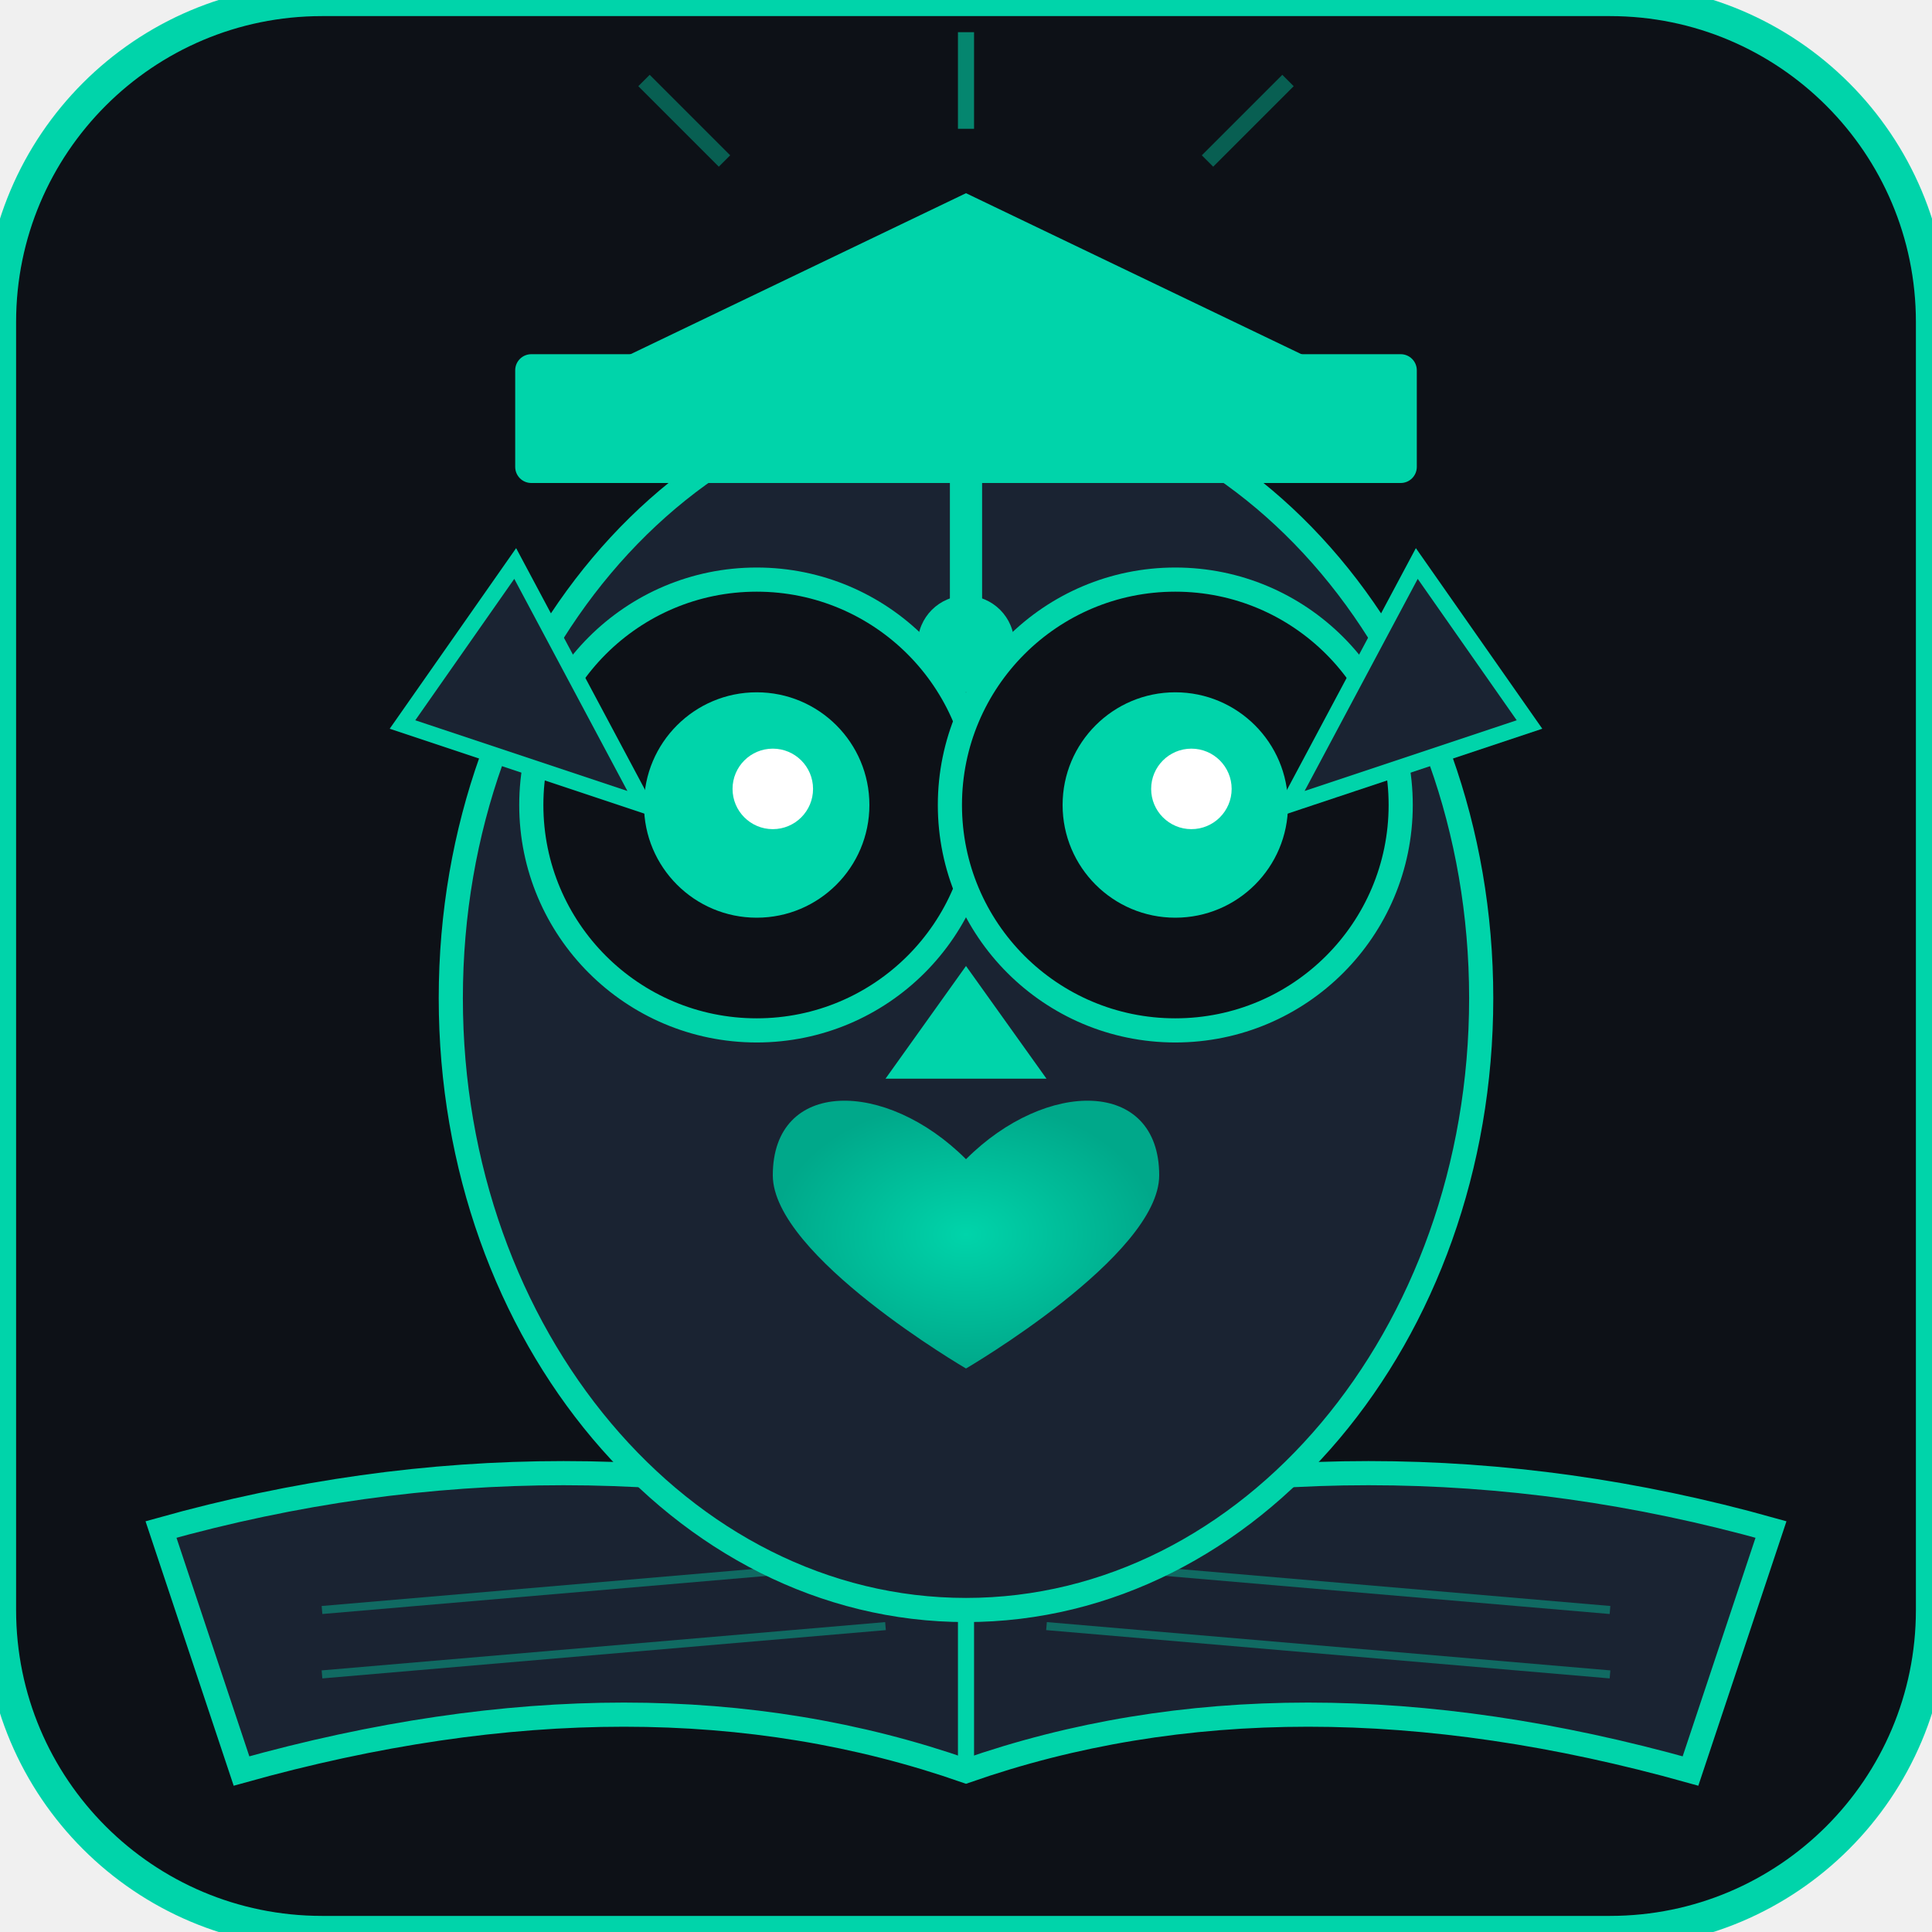
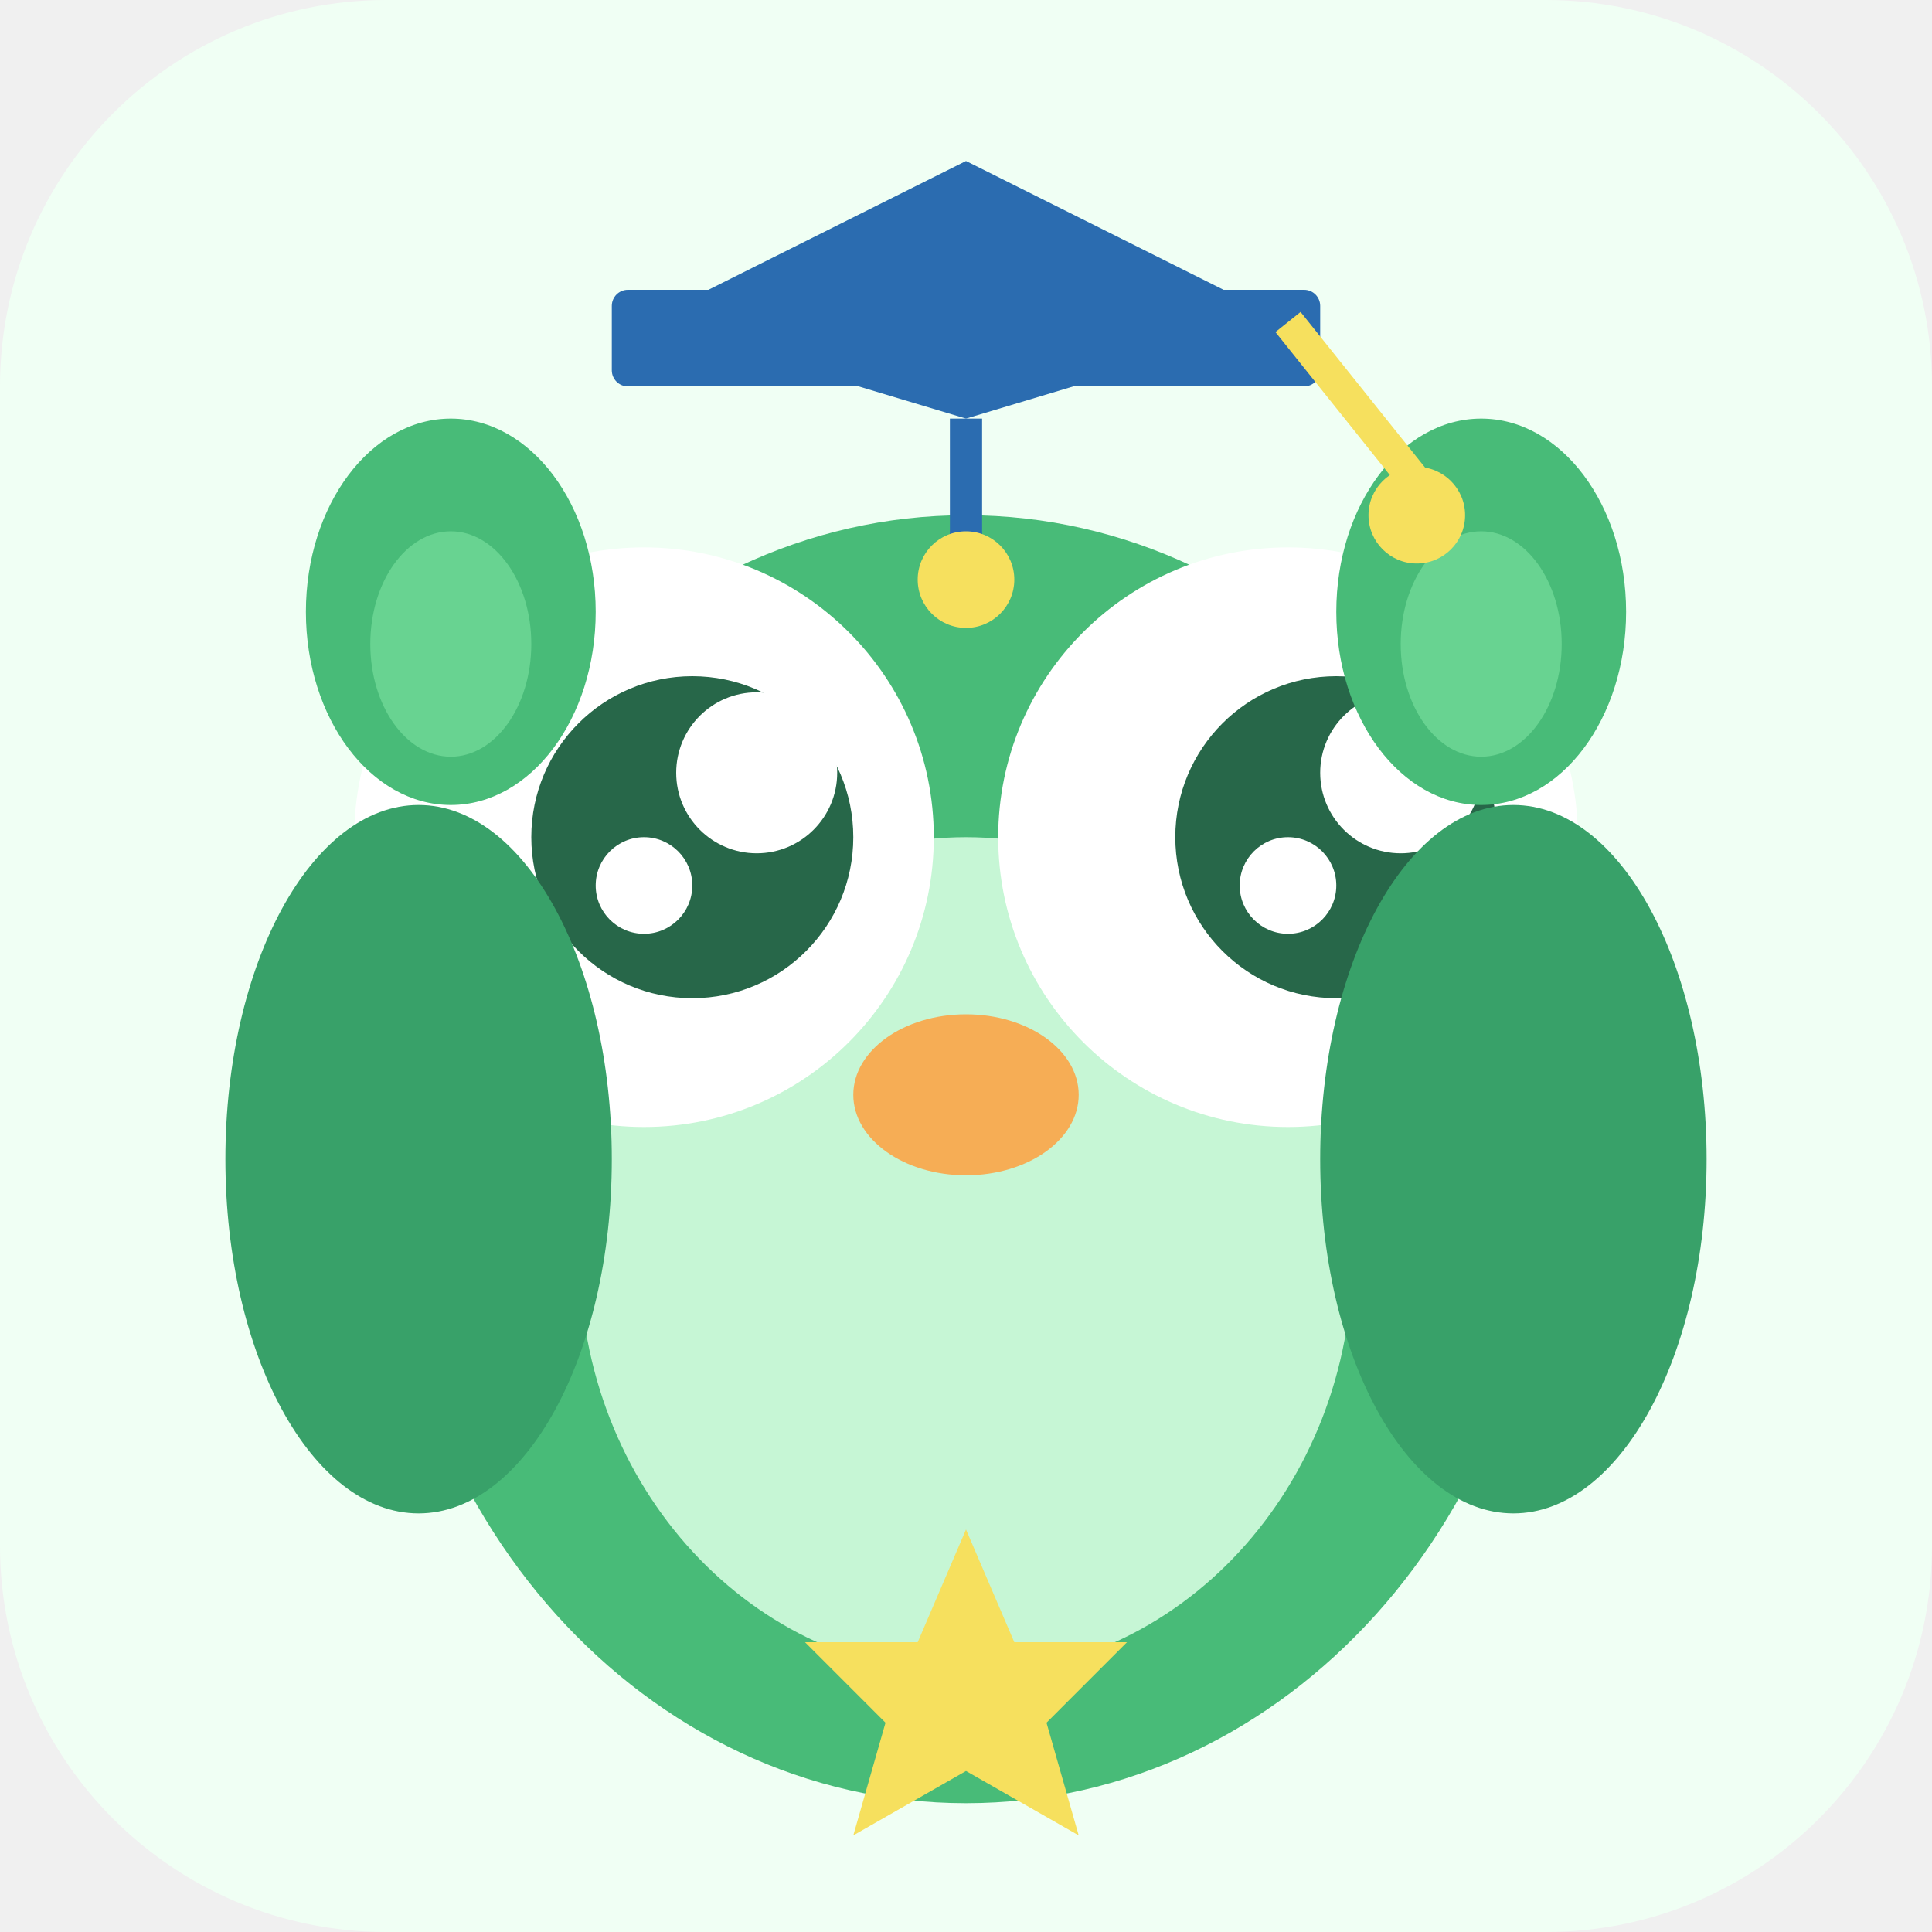
<svg xmlns="http://www.w3.org/2000/svg" viewBox="0 0 120 120">
-   <defs>
-     <radialGradient id="heart5" cx="50%" cy="50%" r="50%">
-       <stop offset="0%" style="stop-color:#00D4AA" />
-       <stop offset="100%" style="stop-color:#00A88A" />
-     </radialGradient>
-     <linearGradient id="glow5" x1="0%" y1="0%" x2="100%" y2="100%">
-       <stop offset="0%" style="stop-color:#00D4AA" stop-opacity="0.5" />
-       <stop offset="100%" style="stop-color:#7B61FF" stop-opacity="0" />
-     </linearGradient>
-   </defs>
-   <rect width="120" height="120" rx="20" fill="#0D1117" />
-   <rect width="120" height="120" rx="20" fill="none" stroke="#00D4AA" stroke-width="2" />
-   <path d="M10,95 Q35,88 60,95 Q85,88 110,95 L105,110 Q80,103 60,110 Q40,103 15,110 Z" fill="#1a2332" stroke="#00D4AA" stroke-width="1.5" />
-   <line x1="60" y1="95" x2="60" y2="110" stroke="#00D4AA" stroke-width="1" />
-   <line x1="20" y1="100" x2="55" y2="97" stroke="#00D4AA" stroke-width="0.5" opacity="0.4" />
-   <line x1="20" y1="104" x2="55" y2="101" stroke="#00D4AA" stroke-width="0.5" opacity="0.4" />
-   <line x1="65" y1="97" x2="100" y2="100" stroke="#00D4AA" stroke-width="0.5" opacity="0.4" />
-   <line x1="65" y1="101" x2="100" y2="104" stroke="#00D4AA" stroke-width="0.5" opacity="0.4" />
-   <ellipse cx="60" cy="62" rx="32" ry="38" fill="#1a2332" />
-   <ellipse cx="60" cy="62" rx="32" ry="38" fill="none" stroke="#00D4AA" stroke-width="1.5" />
-   <rect x="32" y="22" width="56" height="8" rx="1" fill="#00D4AA" />
-   <polygon points="60,12 35,24 60,30 85,24" fill="#00D4AA" />
-   <line x1="60" y1="30" x2="60" y2="38" stroke="#00D4AA" stroke-width="2" />
-   <circle cx="60" cy="40" r="3" fill="#00D4AA" />
-   <line x1="60" y1="8" x2="60" y2="2" stroke="#00D4AA" stroke-width="1" opacity="0.6" />
-   <line x1="45" y1="10" x2="40" y2="5" stroke="#00D4AA" stroke-width="1" opacity="0.4" />
-   <line x1="75" y1="10" x2="80" y2="5" stroke="#00D4AA" stroke-width="1" opacity="0.4" />
-   <circle cx="47" cy="50" r="14" fill="#0D1117" />
-   <circle cx="47" cy="50" r="14" fill="none" stroke="#00D4AA" stroke-width="1.5" />
-   <circle cx="73" cy="50" r="14" fill="#0D1117" />
-   <circle cx="73" cy="50" r="14" fill="none" stroke="#00D4AA" stroke-width="1.5" />
-   <circle cx="47" cy="50" r="7" fill="#00D4AA" />
-   <circle cx="73" cy="50" r="7" fill="#00D4AA" />
-   <circle cx="48" cy="49" r="2.5" fill="#fff" />
-   <circle cx="74" cy="49" r="2.5" fill="#fff" />
-   <path d="M60,72 C55,67 48,67 48,73 C48,78 60,85 60,85 C60,85 72,78 72,73 C72,67 65,67 60,72" fill="url(#heart5)" />
-   <polygon points="60,60 55,67 65,67" fill="#00D4AA" />
-   <polygon points="32,35 40,50 25,45" fill="#1a2332" stroke="#00D4AA" stroke-width="1" />
-   <polygon points="88,35 80,50 95,45" fill="#1a2332" stroke="#00D4AA" stroke-width="1" />
+   <rect width="120" height="120" rx="24" fill="#F0FFF4" />
+   <ellipse cx="60" cy="72" rx="36" ry="40" fill="#48BB78" />
+   <ellipse cx="60" cy="78" rx="24" ry="26" fill="#C6F6D5" />
+   <circle cx="40" cy="52" r="18" fill="white" />
+   <circle cx="80" cy="52" r="18" fill="white" />
+   <circle cx="43" cy="52" r="10" fill="#276749" />
+   <circle cx="83" cy="52" r="10" fill="#276749" />
+   <circle cx="47" cy="48" r="5" fill="white" />
+   <circle cx="87" cy="48" r="5" fill="white" />
+   <circle cx="40" cy="55" r="3" fill="white" />
+   <circle cx="80" cy="55" r="3" fill="white" />
+   <circle cx="26" cy="62" r="5" fill="#FED7D7" opacity="0.6" />
+   <circle cx="94" cy="62" r="5" fill="#FED7D7" opacity="0.6" />
+   <ellipse cx="60" cy="68" rx="7" ry="5" fill="#F6AD55" />
+   <ellipse cx="28" cy="38" rx="9" ry="12" fill="#48BB78" />
+   <ellipse cx="92" cy="38" rx="9" ry="12" fill="#48BB78" />
+   <ellipse cx="28" cy="40" rx="5" ry="7" fill="#68D391" />
+   <ellipse cx="92" cy="40" rx="5" ry="7" fill="#68D391" />
+   <ellipse cx="26" cy="72" rx="12" ry="22" fill="#38A169" />
+   <ellipse cx="94" cy="72" rx="12" ry="22" fill="#38A169" />
+   <rect x="38" y="18" width="44" height="6" rx="1" fill="#2B6CB0" />
+   <polygon points="60,10 40,20 60,26 80,20" fill="#2B6CB0" />
+   <line x1="60" y1="26" x2="60" y2="34" stroke="#2B6CB0" stroke-width="2" />
+   <circle cx="60" cy="36" r="3" fill="#F6E05E" />
+   <line x1="80" y1="20" x2="88" y2="30" stroke="#F6E05E" stroke-width="2" />
+   <circle cx="88" cy="32" r="3" fill="#F6E05E" />
+   <polygon points="60,95 63,102 70,102 65,107 67,114 60,110 53,114 55,107 50,102 57,102" fill="#F6E05E" />
</svg>
